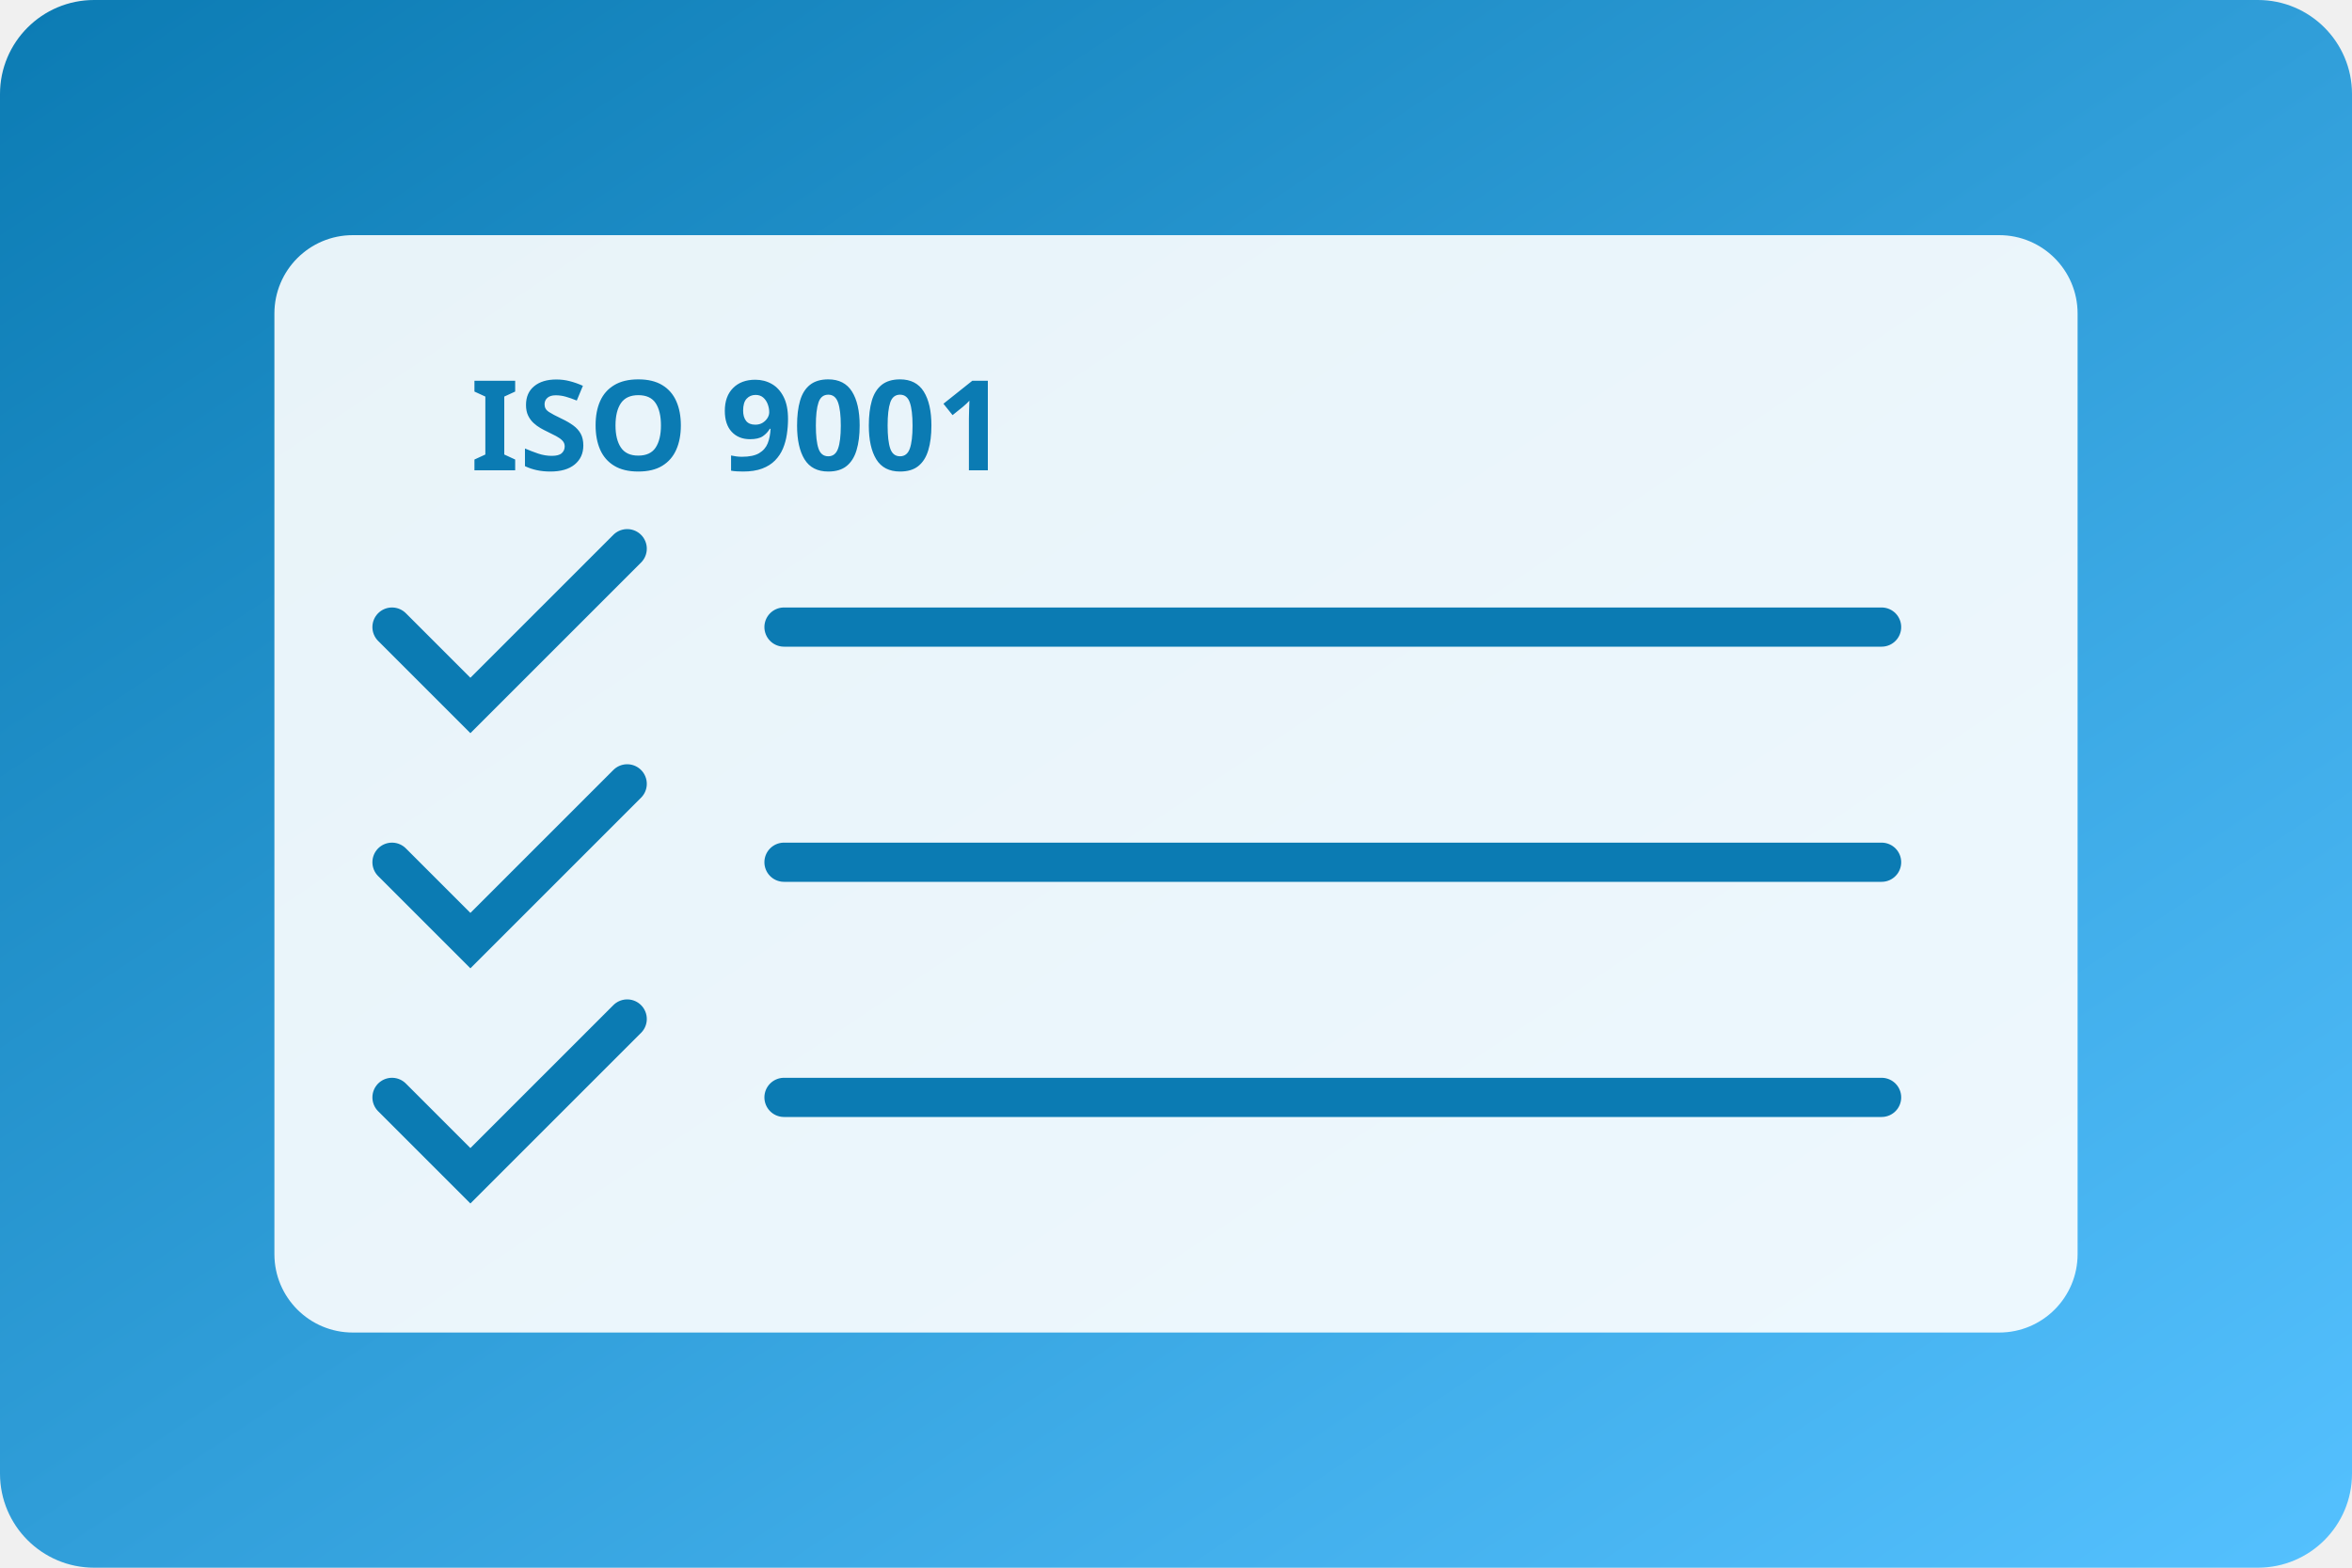
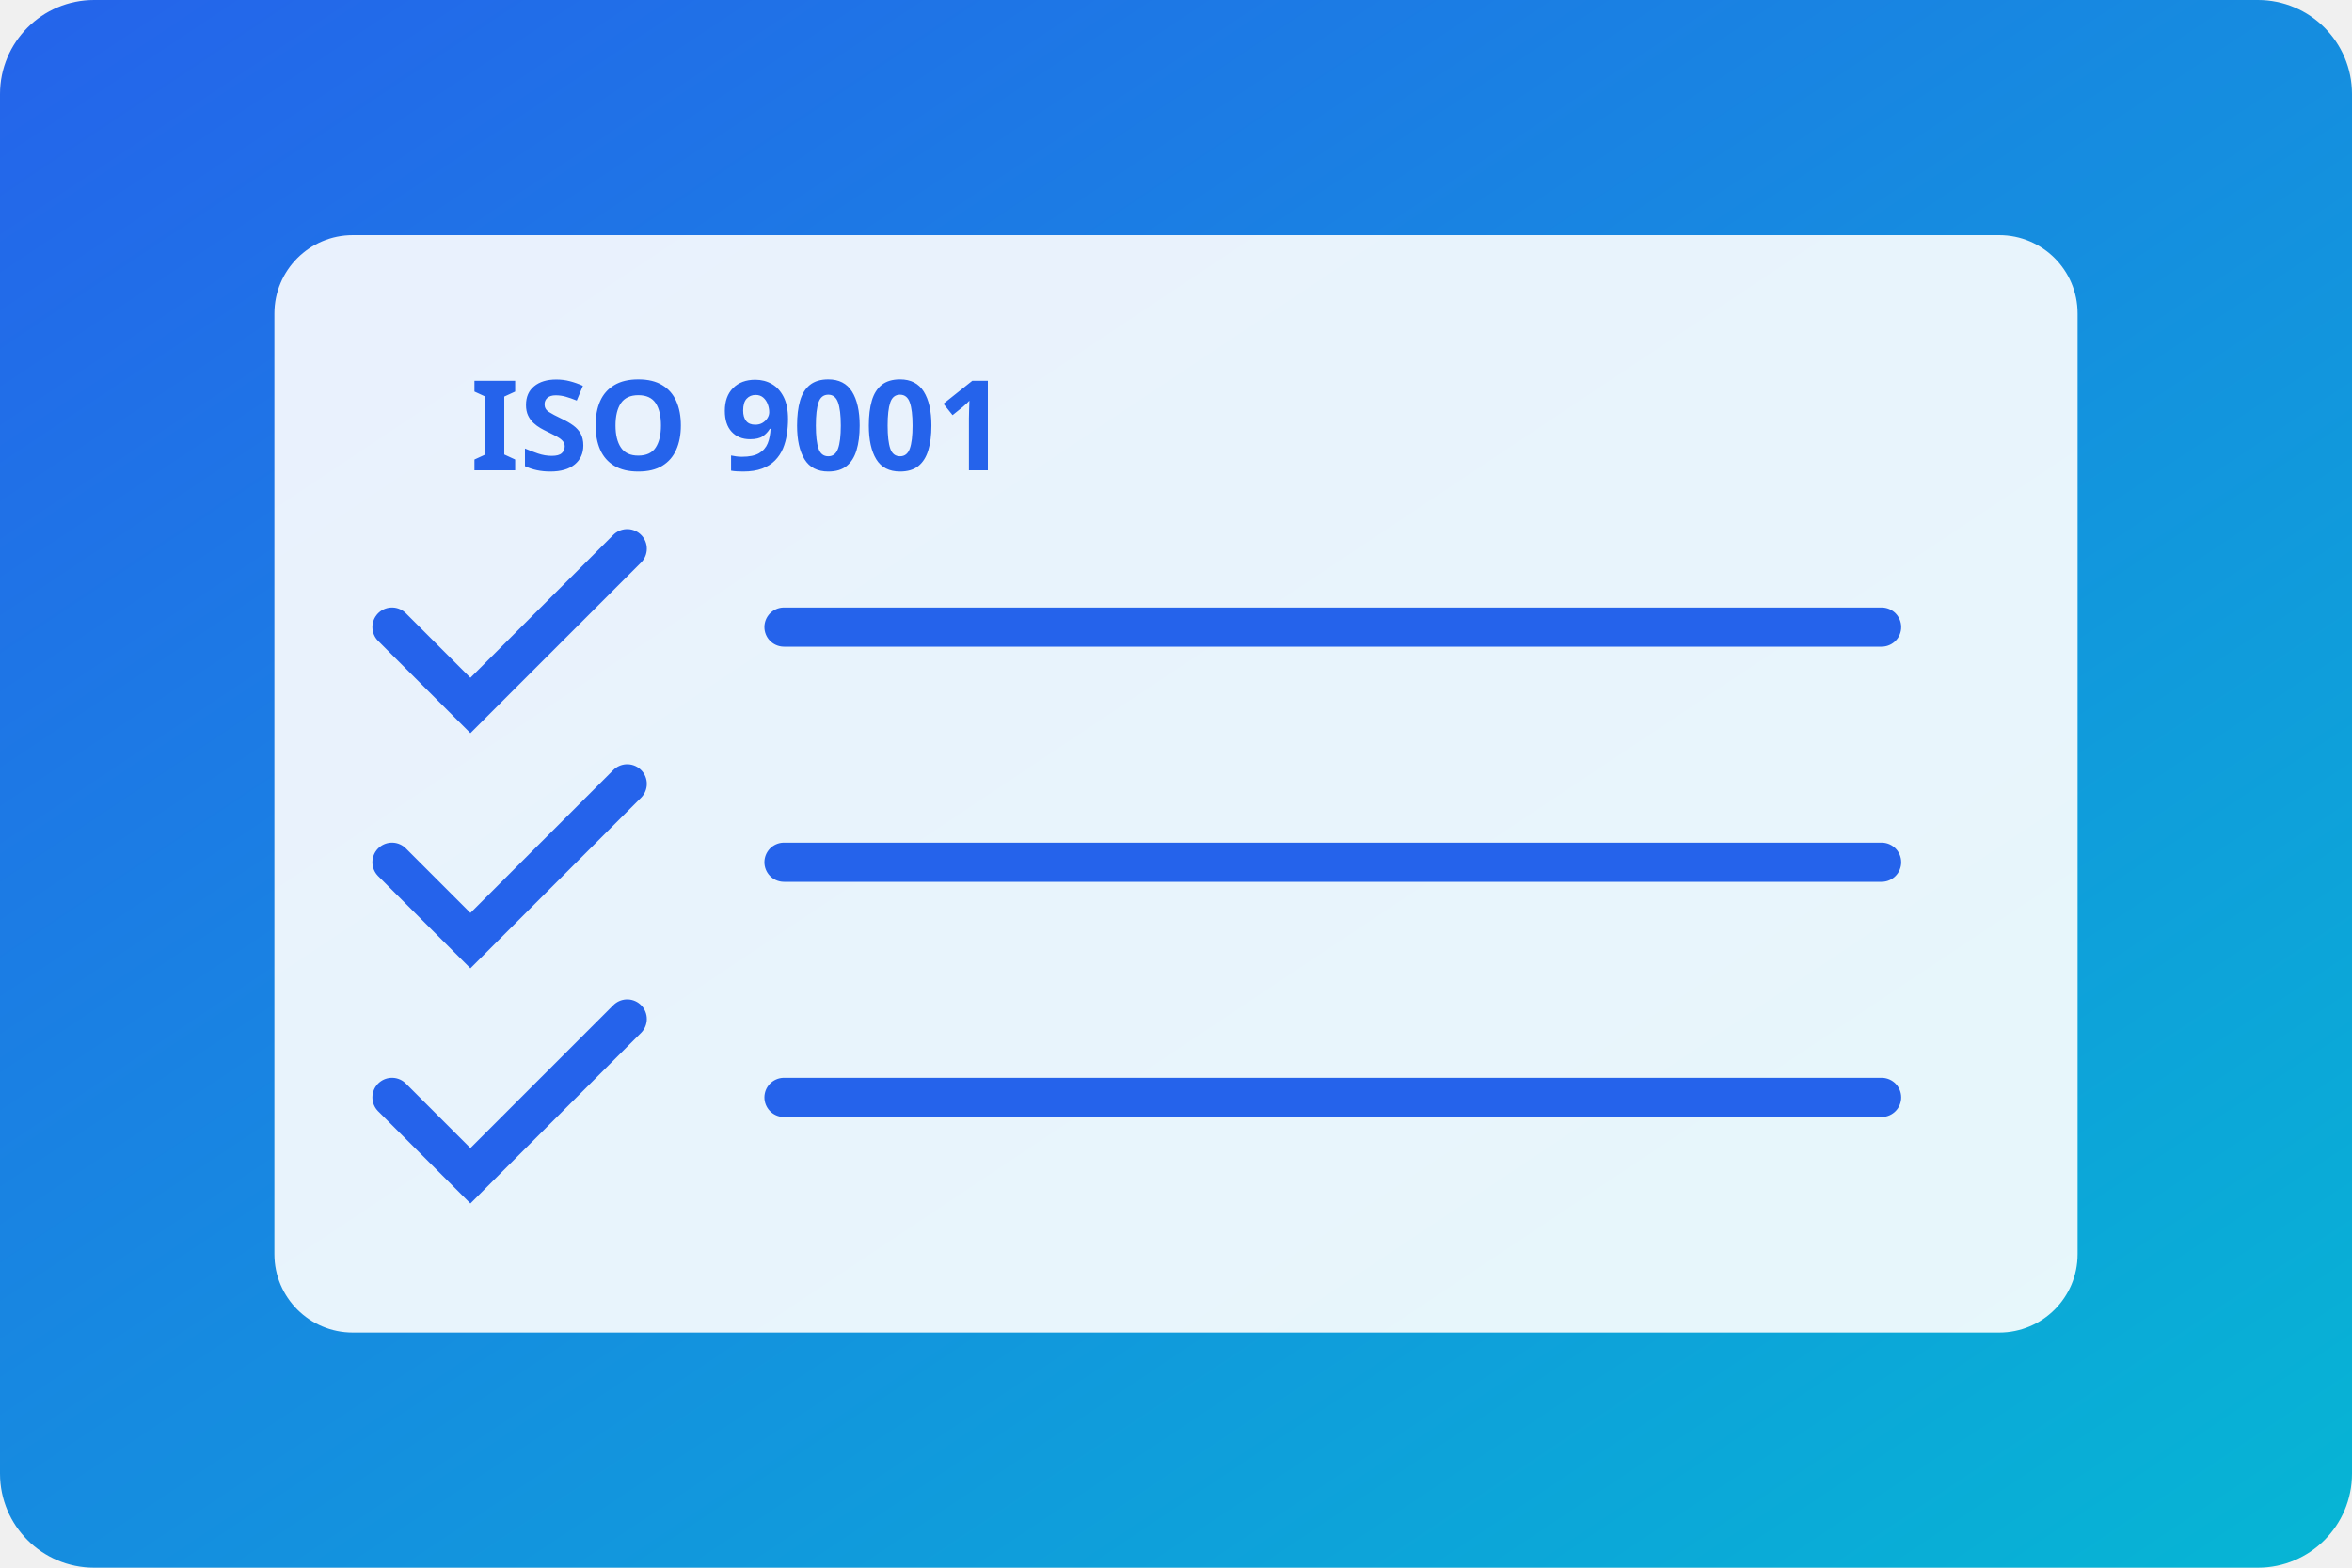
<svg xmlns="http://www.w3.org/2000/svg" viewBox="0 0 600 400" role="img" aria-labelledby="title desc">
  <defs>
    <linearGradient id="bg" x1="0%" x2="100%" y1="0%" y2="100%">
-       <stop offset="0%" stop-color="#0b7bb3" />
-       <stop offset="100%" stop-color="#55c1ff" />
+       <stop offset="0%" stop-color="#2563eb" />
+       <stop offset="100%" stop-color="#06b6d4" />
    </linearGradient>
  </defs>
  <rect width="600" height="400" rx="24" fill="url(#bg)" />
  <rect x="70" y="60" width="460" height="280" rx="20" fill="#ffffff" opacity="0.9" />
-   <text x="120" y="120" font-family="'Segoe UI', sans-serif" font-size="32" fill="#0b7bb3" font-weight="700">ISO 9001</text>
-   <g fill="none" stroke="#0b7bb3" stroke-width="10" stroke-linecap="round">
+   <text x="120" y="120" font-family="'Segoe UI', sans-serif" font-size="32" fill="#2563eb" font-weight="700">ISO 9001</text>
+   <g fill="none" stroke="#2563eb" stroke-width="10" stroke-linecap="round">
    <polyline points="100,160 120,180 160,140" />
    <line x1="200" y1="160" x2="480" y2="160" />
    <polyline points="100,220 120,240 160,200" />
    <line x1="200" y1="220" x2="480" y2="220" />
    <polyline points="100,280 120,300 160,260" />
    <line x1="200" y1="280" x2="480" y2="280" />
  </g>
</svg>
